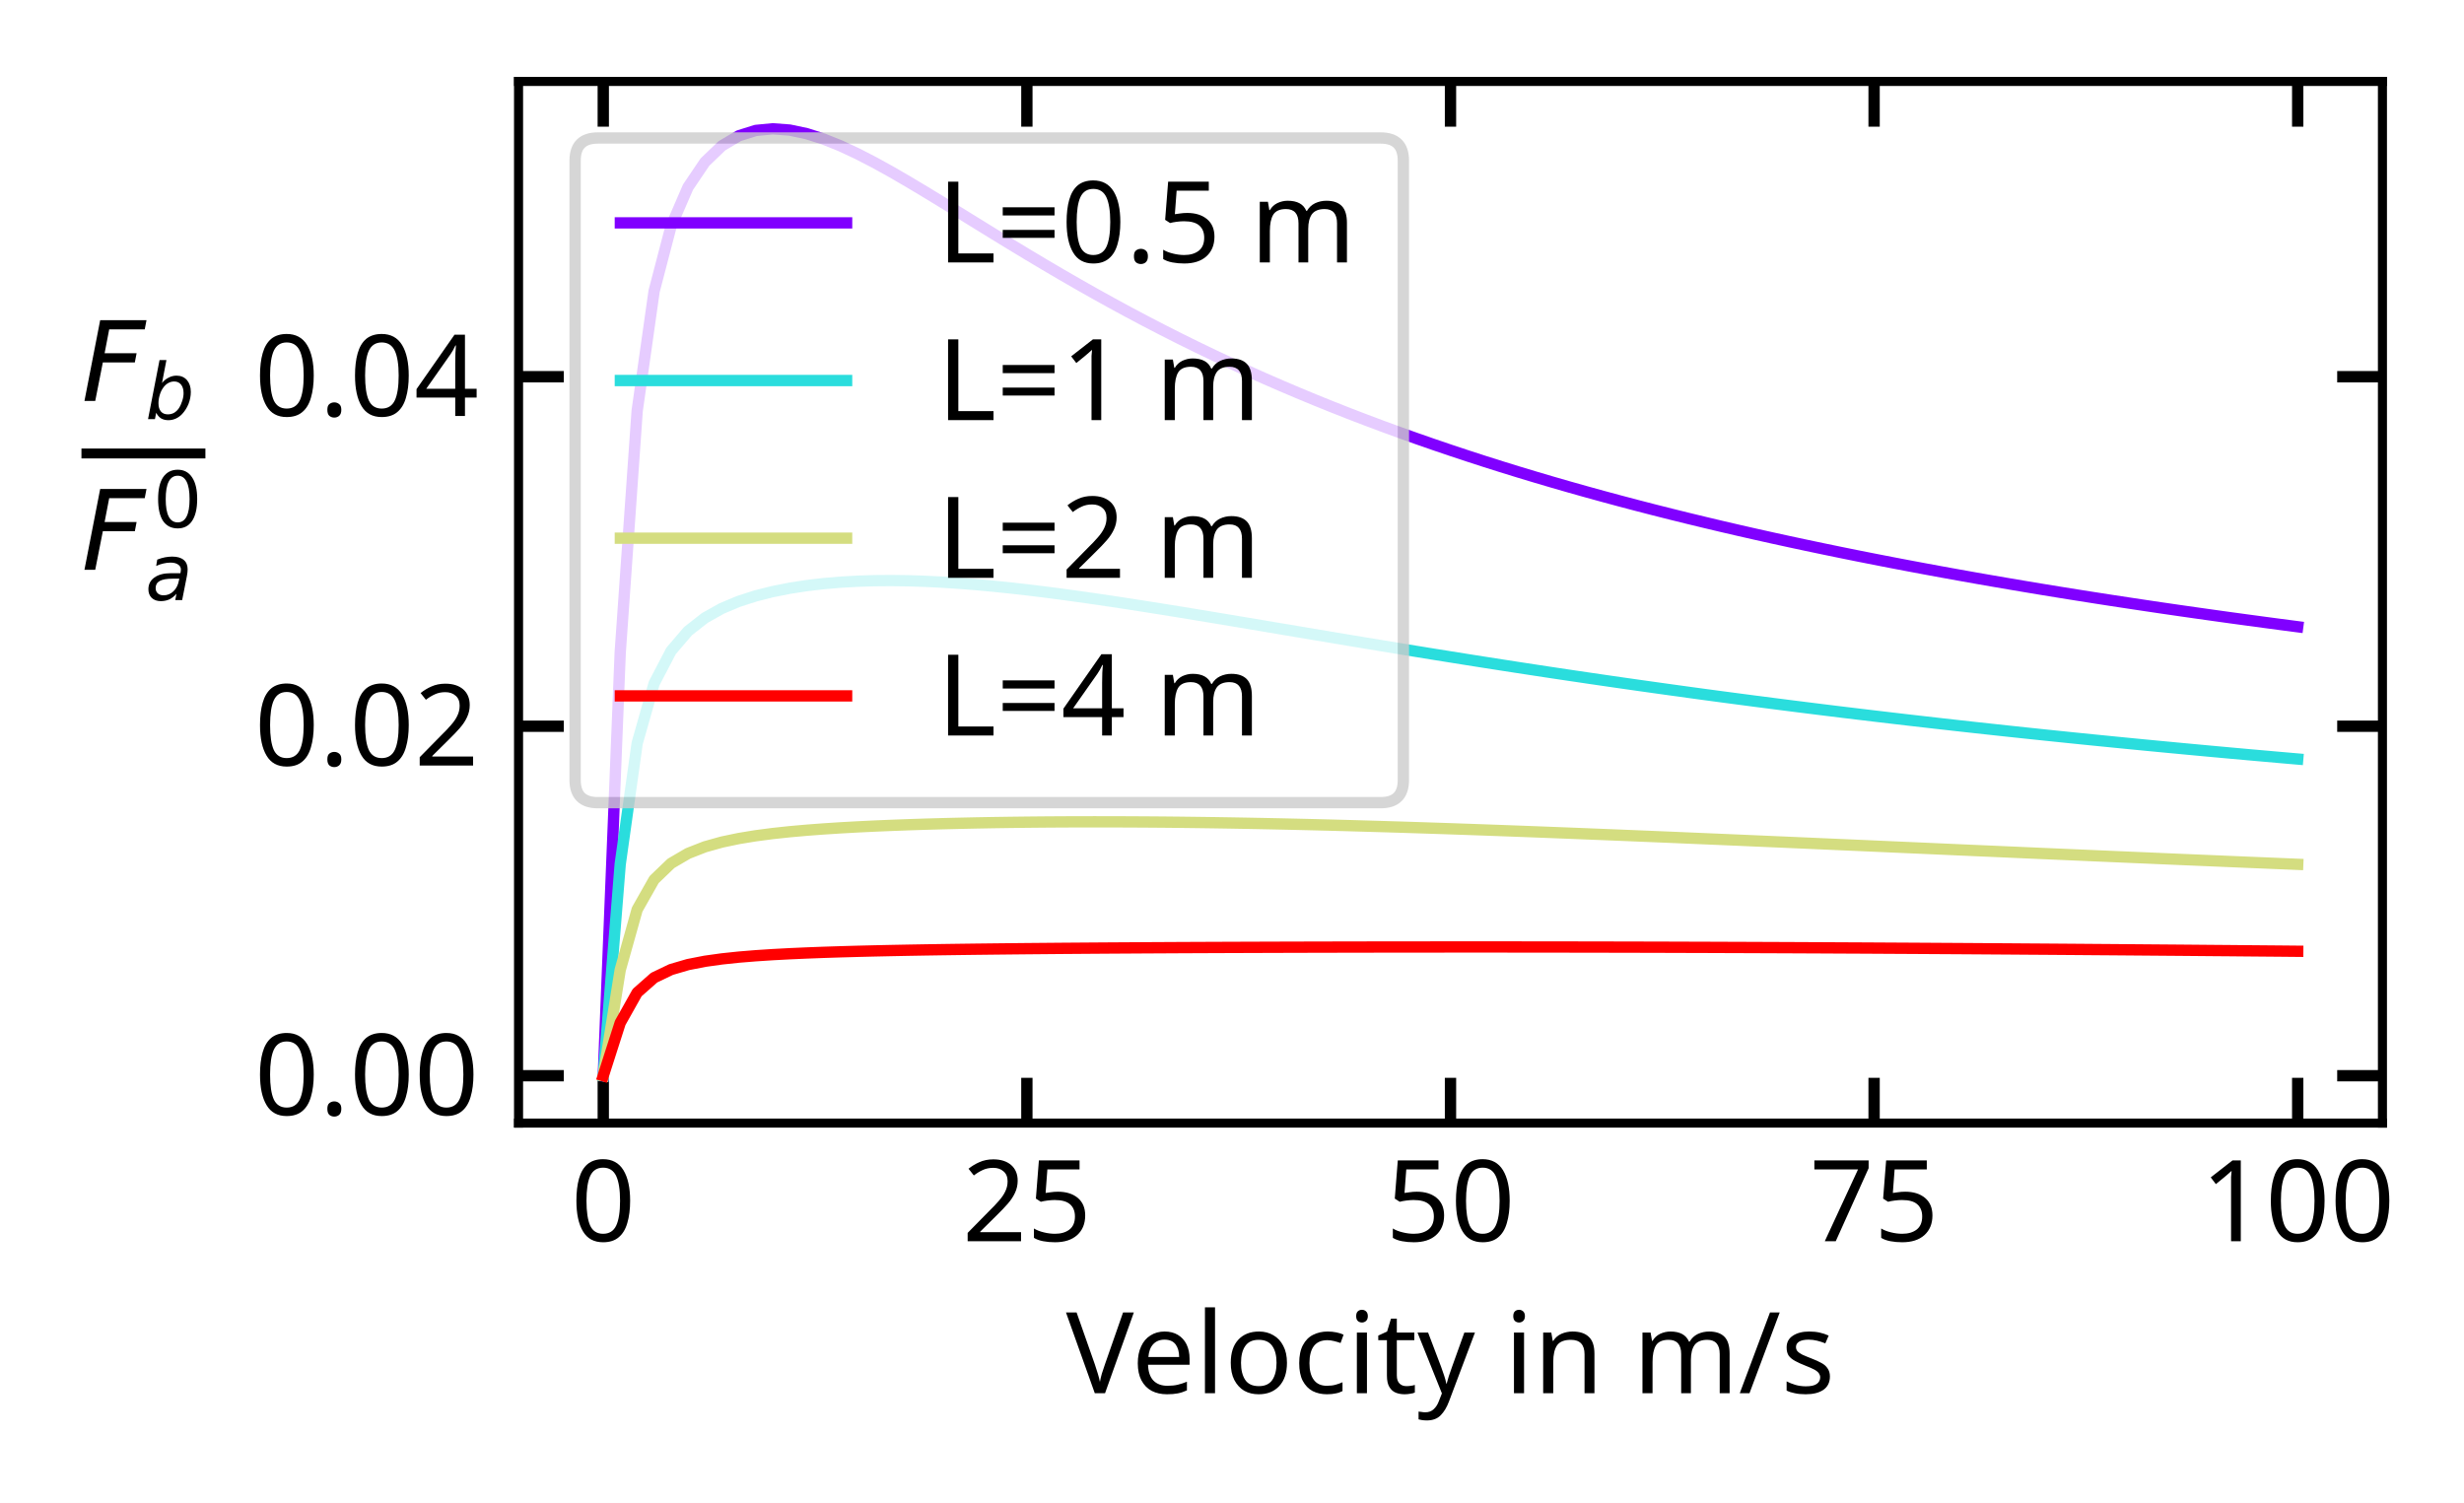
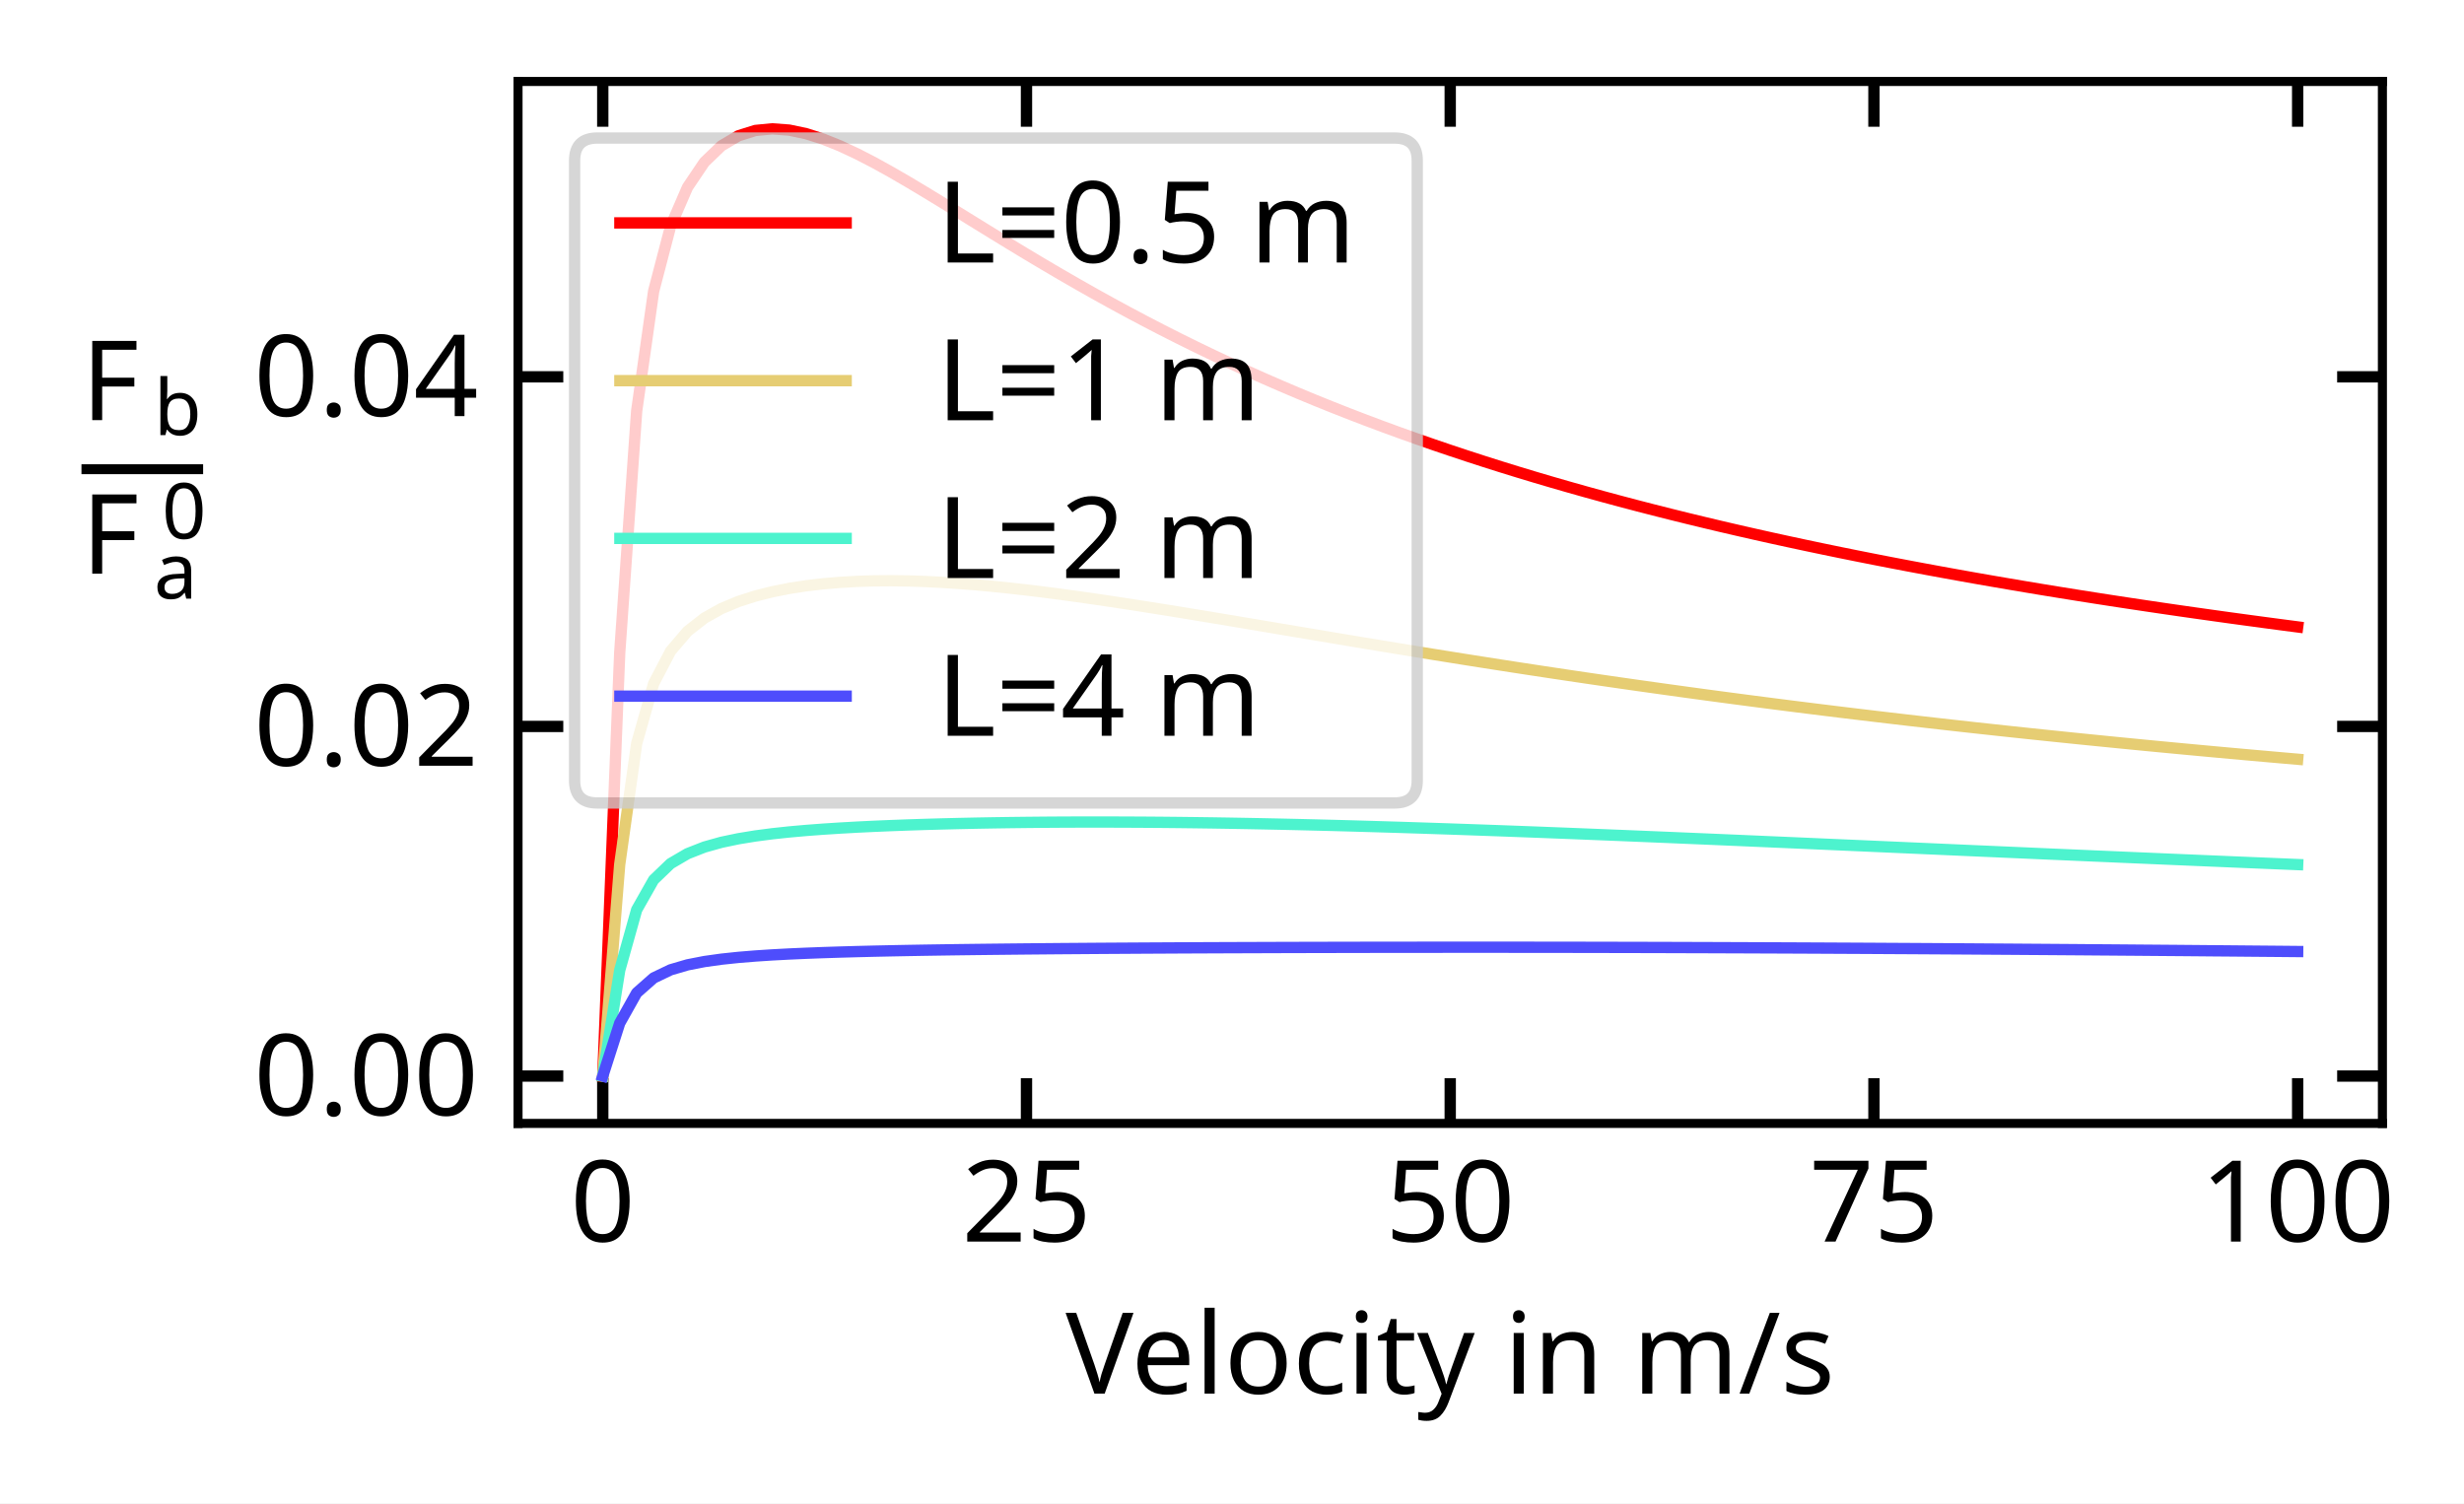
- <svg xmlns="http://www.w3.org/2000/svg" xmlns:xlink="http://www.w3.org/1999/xlink" width="217.813pt" height="132.86pt" viewBox="0 0 217.813 132.86" version="1.1">
+ <svg xmlns="http://www.w3.org/2000/svg" xmlns:xlink="http://www.w3.org/1999/xlink" width="217.754pt" height="132.863pt" viewBox="0 0 217.754 132.863" version="1.1">
  <defs>
    <style type="text/css">*{stroke-linejoin: round; stroke-linecap: butt}</style>
  </defs>
  <g id="figure_1">
    <g id="patch_1">
-       <path d="M 0 132.86  L 217.813 132.86  L 217.813 0  L 0 0  z " style="fill: #ffffff" />
+       <path d="M 0 132.863  L 217.754 132.863  L 217.754 0  L 0 0  z " style="fill: #ffffff" />
    </g>
    <g id="axes_1">
      <g id="patch_2">
-         <path d="M 45.839 99.282  L 210.603 99.282  L 210.603 7.2  L 45.839 7.2  z " style="fill: #ffffff" />
+         <path d="M 45.78 99.282  L 210.543 99.282  L 210.543 7.2  L 45.78 7.2  z " style="fill: #ffffff" />
      </g>
      <g id="matplotlib.axis_1">
        <g id="xtick_1">
          <g id="line2d_1">
            <defs>
-               <path id="m3ae7a8ffa1" d="M 0 0  L 0 -4  " style="stroke: #000000" />
-             </defs>
-             <g>
-               <use xlink:href="#m3ae7a8ffa1" x="53.328" y="99.282" style="stroke: #000000" />
+               <path id="mf77a3bc64c" d="M 0 0  L 0 -4  " style="stroke: #000000" />
+             </defs>
+             <g>
+               <use xlink:href="#mf77a3bc64c" x="53.269" y="99.282" style="stroke: #000000" />
            </g>
          </g>
          <g id="line2d_2">
            <defs>
-               <path id="mb3a41ddc68" d="M 0 0  L 0 4  " style="stroke: #000000" />
-             </defs>
-             <g>
-               <use xlink:href="#mb3a41ddc68" x="53.328" y="7.2" style="stroke: #000000" />
+               <path id="m5b7317092d" d="M 0 0  L 0 4  " style="stroke: #000000" />
+             </defs>
+             <g>
+               <use xlink:href="#m5b7317092d" x="53.269" y="7.2" style="stroke: #000000" />
            </g>
          </g>
          <g id="text_1">
-             <text style="font-size: 10px; font-family: 'cmss10', sans-serif; text-anchor: middle" x="53.328" y="109.721" transform="rotate(-0 53.32801 109.7208)">0</text>
+             <text style="font-size: 10px; font-family: 'NewComputerModern'; text-anchor: middle" x="53.269" y="109.722" transform="rotate(-0 53.26895 109.7223)">0</text>
          </g>
        </g>
        <g id="xtick_2">
          <g id="line2d_3">
            <g>
-               <use xlink:href="#m3ae7a8ffa1" x="90.774" y="99.282" style="stroke: #000000" />
+               <use xlink:href="#mf77a3bc64c" x="90.715" y="99.282" style="stroke: #000000" />
            </g>
          </g>
          <g id="line2d_4">
            <g>
-               <use xlink:href="#mb3a41ddc68" x="90.774" y="7.2" style="stroke: #000000" />
+               <use xlink:href="#m5b7317092d" x="90.715" y="7.2" style="stroke: #000000" />
            </g>
          </g>
          <g id="text_2">
-             <text style="font-size: 10px; font-family: 'cmss10', sans-serif; text-anchor: middle" x="90.774" y="109.721" transform="rotate(-0 90.77433 109.7208)">25</text>
+             <text style="font-size: 10px; font-family: 'NewComputerModern'; text-anchor: middle" x="90.715" y="109.722" transform="rotate(-0 90.71526 109.7223)">25</text>
          </g>
        </g>
        <g id="xtick_3">
          <g id="line2d_5">
            <g>
-               <use xlink:href="#m3ae7a8ffa1" x="128.221" y="99.282" style="stroke: #000000" />
+               <use xlink:href="#mf77a3bc64c" x="128.162" y="99.282" style="stroke: #000000" />
            </g>
          </g>
          <g id="line2d_6">
            <g>
-               <use xlink:href="#mb3a41ddc68" x="128.221" y="7.2" style="stroke: #000000" />
+               <use xlink:href="#m5b7317092d" x="128.162" y="7.2" style="stroke: #000000" />
            </g>
          </g>
          <g id="text_3">
-             <text style="font-size: 10px; font-family: 'cmss10', sans-serif; text-anchor: middle" x="128.221" y="109.721" transform="rotate(-0 128.2206 109.7208)">50</text>
+             <text style="font-size: 10px; font-family: 'NewComputerModern'; text-anchor: middle" x="128.162" y="109.722" transform="rotate(-0 128.1616 109.7223)">50</text>
          </g>
        </g>
        <g id="xtick_4">
          <g id="line2d_7">
            <g>
-               <use xlink:href="#m3ae7a8ffa1" x="165.667" y="99.282" style="stroke: #000000" />
+               <use xlink:href="#mf77a3bc64c" x="165.608" y="99.282" style="stroke: #000000" />
            </g>
          </g>
          <g id="line2d_8">
            <g>
-               <use xlink:href="#mb3a41ddc68" x="165.667" y="7.2" style="stroke: #000000" />
+               <use xlink:href="#m5b7317092d" x="165.608" y="7.2" style="stroke: #000000" />
            </g>
          </g>
          <g id="text_4">
-             <text style="font-size: 10px; font-family: 'cmss10', sans-serif; text-anchor: middle" x="165.667" y="109.721" transform="rotate(-0 165.667 109.7208)">75</text>
+             <text style="font-size: 10px; font-family: 'NewComputerModern'; text-anchor: middle" x="165.608" y="109.722" transform="rotate(-0 165.6079 109.7223)">75</text>
          </g>
        </g>
        <g id="xtick_5">
          <g id="line2d_9">
            <g>
-               <use xlink:href="#m3ae7a8ffa1" x="203.113" y="99.282" style="stroke: #000000" />
+               <use xlink:href="#mf77a3bc64c" x="203.054" y="99.282" style="stroke: #000000" />
            </g>
          </g>
          <g id="line2d_10">
            <g>
-               <use xlink:href="#mb3a41ddc68" x="203.113" y="7.2" style="stroke: #000000" />
+               <use xlink:href="#m5b7317092d" x="203.054" y="7.2" style="stroke: #000000" />
            </g>
          </g>
          <g id="text_5">
-             <text style="font-size: 10px; font-family: 'cmss10', sans-serif; text-anchor: middle" x="203.113" y="109.721" transform="rotate(-0 203.1133 109.7208)">100</text>
+             <text style="font-size: 10px; font-family: 'NewComputerModern'; text-anchor: middle" x="203.054" y="109.722" transform="rotate(-0 203.0542 109.7223)">100</text>
          </g>
        </g>
        <g id="text_6">
-           <text style="font-size: 10px; font-family: 'cmss10', sans-serif; text-anchor: middle" x="128.221" y="123.16" transform="rotate(-0 128.2206 123.1598)">Velocity in m/s</text>
+           <text style="font-size: 10px; font-family: 'NewComputerModern'; text-anchor: middle" x="128.162" y="123.163" transform="rotate(-0 128.1616 123.1629)">Velocity in m/s</text>
        </g>
      </g>
      <g id="matplotlib.axis_2">
        <g id="ytick_1">
          <g id="line2d_11">
            <defs>
-               <path id="m2cd13b66c1" d="M 0 0  L 4 0  " style="stroke: #000000" />
-             </defs>
-             <g>
-               <use xlink:href="#m2cd13b66c1" x="45.839" y="95.096" style="stroke: #000000" />
+               <path id="m93ddc7edfe" d="M 0 0  L 4 0  " style="stroke: #000000" />
+             </defs>
+             <g>
+               <use xlink:href="#m93ddc7edfe" x="45.78" y="95.096" style="stroke: #000000" />
            </g>
          </g>
          <g id="line2d_12">
            <defs>
-               <path id="me0714479da" d="M 0 0  L -4 0  " style="stroke: #000000" />
-             </defs>
-             <g>
-               <use xlink:href="#me0714479da" x="210.603" y="95.096" style="stroke: #000000" />
+               <path id="m0a2243241e" d="M 0 0  L -4 0  " style="stroke: #000000" />
+             </defs>
+             <g>
+               <use xlink:href="#m0a2243241e" x="210.543" y="95.096" style="stroke: #000000" />
            </g>
          </g>
          <g id="text_7">
-             <text style="font-size: 10px; font-family: 'cmss10', sans-serif; text-anchor: end" x="42.339" y="98.566" transform="rotate(-0 42.33875 98.56569)">0.00</text>
+             <text style="font-size: 10px; font-family: 'NewComputerModern'; text-anchor: end" x="42.28" y="98.566" transform="rotate(-0 42.27969 98.56647)">0.00</text>
          </g>
        </g>
        <g id="ytick_2">
          <g id="line2d_13">
            <g>
-               <use xlink:href="#m2cd13b66c1" x="45.839" y="64.199" style="stroke: #000000" />
+               <use xlink:href="#m93ddc7edfe" x="45.78" y="64.199" style="stroke: #000000" />
            </g>
          </g>
          <g id="line2d_14">
            <g>
-               <use xlink:href="#me0714479da" x="210.603" y="64.199" style="stroke: #000000" />
+               <use xlink:href="#m0a2243241e" x="210.543" y="64.199" style="stroke: #000000" />
            </g>
          </g>
          <g id="text_8">
-             <text style="font-size: 10px; font-family: 'cmss10', sans-serif; text-anchor: end" x="42.339" y="67.669" transform="rotate(-0 42.33875 67.66875)">0.02</text>
+             <text style="font-size: 10px; font-family: 'NewComputerModern'; text-anchor: end" x="42.28" y="67.67" transform="rotate(-0 42.27969 67.66953)">0.02</text>
          </g>
        </g>
        <g id="ytick_3">
          <g id="line2d_15">
            <g>
-               <use xlink:href="#m2cd13b66c1" x="45.839" y="33.302" style="stroke: #000000" />
+               <use xlink:href="#m93ddc7edfe" x="45.78" y="33.302" style="stroke: #000000" />
            </g>
          </g>
          <g id="line2d_16">
            <g>
-               <use xlink:href="#me0714479da" x="210.603" y="33.302" style="stroke: #000000" />
+               <use xlink:href="#m0a2243241e" x="210.543" y="33.302" style="stroke: #000000" />
            </g>
          </g>
          <g id="text_9">
-             <text style="font-size: 10px; font-family: 'cmss10', sans-serif; text-anchor: end" x="42.339" y="36.772" transform="rotate(-0 42.33875 36.7718)">0.04</text>
+             <text style="font-size: 10px; font-family: 'NewComputerModern'; text-anchor: end" x="42.28" y="36.773" transform="rotate(-0 42.27969 36.77258)">0.04</text>
          </g>
        </g>
        <g id="text_10">
-           <g transform="translate(7.2 43.30085)">
+           <g transform="translate(7.2 44.28085)">
            <text>
-               <tspan x="0" y="-7.858" style="font-style: oblique; font-size: 9.8px; font-family: 'DejaVu Sans'">F</tspan>
-               <tspan x="0" y="7.067" style="font-style: oblique; font-size: 9.8px; font-family: 'DejaVu Sans'">F</tspan>
-               <tspan x="5.637" y="-6.25" style="font-style: oblique; font-size: 6.86px; font-family: 'DejaVu Sans'">b</tspan>
-               <tspan x="5.637" y="9.747" style="font-style: oblique; font-size: 6.86px; font-family: 'DejaVu Sans'">a</tspan>
-               <tspan x="6.324" y="3.316" style="font-size: 6.86px; font-family: 'DejaVu Sans'">0</tspan>
-               <tspan x="12.707" y="-0.018" style="font-size: 14px; font-family: 'cmss10'"> </tspan>
-               <tspan x="17.369" y="-0.018" style="font-size: 14px; font-family: 'cmss10'"> </tspan>
-               <tspan x="22.031" y="-0.018" style="font-size: 14px; font-family: 'cmss10'"> </tspan>
+               <tspan x="0" y="-7.153" style="font-size: 9.8px; font-family: 'NewComputerModern Math'">F</tspan>
+               <tspan x="0" y="6.418" style="font-size: 9.8px; font-family: 'NewComputerModern Math'">F</tspan>
+               <tspan x="6.399" y="-5.827" style="font-size: 6.86px; font-family: 'NewComputerModern Math'">b</tspan>
+               <tspan x="6.399" y="8.627" style="font-size: 6.86px; font-family: 'NewComputerModern Math'">a</tspan>
+               <tspan x="7.1" y="3.325" style="font-size: 6.86px; font-family: 'NewComputerModern Math'">0</tspan>
+               <tspan x="12.501" y="-0.368" style="font-size: 14px; font-family: 'NewComputerModern'"> </tspan>
+               <tspan x="17.163" y="-0.368" style="font-size: 14px; font-family: 'NewComputerModern'"> </tspan>
+               <tspan x="21.825" y="-0.368" style="font-size: 14px; font-family: 'NewComputerModern'"> </tspan>
            </text>
-             <rect x="0" y="-3.65" width="10.957" height="0.875" />
+             <rect x="0" y="-3.251" width="10.751" height="0.875" />
          </g>
        </g>
      </g>
      <g id="line2d_17">
-         <path d="M 53.328 95.096  L 54.826 57.689  L 56.324 36.323  L 57.822 25.741  L 59.319 20.008  L 60.817 16.549  L 62.315 14.328  L 63.813 12.888  L 65.311 12.001  L 66.809 11.531  L 68.307 11.386  L 69.804 11.498  L 71.302 11.814  L 72.8 12.291  L 74.298 12.893  L 75.796 13.593  L 77.294 14.367  L 78.792 15.195  L 80.289 16.064  L 81.787 16.959  L 83.285 17.872  L 84.783 18.794  L 86.281 19.719  L 87.779 20.642  L 89.276 21.558  L 90.774 22.464  L 92.272 23.358  L 93.77 24.238  L 95.268 25.102  L 96.766 25.95  L 98.264 26.781  L 99.761 27.594  L 101.259 28.388  L 102.757 29.164  L 104.255 29.922  L 105.753 30.662  L 107.251 31.384  L 108.749 32.088  L 110.246 32.775  L 111.744 33.444  L 113.242 34.097  L 114.74 34.734  L 116.238 35.355  L 117.736 35.96  L 119.234 36.551  L 120.731 37.126  L 122.229 37.688  L 123.727 38.236  L 125.225 38.77  L 126.723 39.292  L 128.221 39.801  L 129.718 40.298  L 131.216 40.784  L 132.714 41.258  L 134.212 41.721  L 135.71 42.173  L 137.208 42.615  L 138.706 43.047  L 140.203 43.469  L 141.701 43.882  L 143.199 44.286  L 144.697 44.681  L 146.195 45.068  L 147.693 45.446  L 149.191 45.817  L 150.688 46.179  L 152.186 46.535  L 153.684 46.883  L 155.182 47.224  L 156.68 47.558  L 158.178 47.885  L 159.676 48.206  L 161.173 48.521  L 162.671 48.83  L 164.169 49.133  L 165.667 49.43  L 167.165 49.722  L 168.663 50.008  L 170.161 50.289  L 171.658 50.565  L 173.156 50.836  L 174.654 51.103  L 176.152 51.364  L 177.65 51.621  L 179.148 51.874  L 180.645 52.123  L 182.143 52.367  L 183.641 52.607  L 185.139 52.843  L 186.637 53.076  L 188.135 53.304  L 189.633 53.529  L 191.13 53.751  L 192.628 53.969  L 194.126 54.183  L 195.624 54.394  L 197.122 54.603  L 198.62 54.807  L 200.118 55.009  L 201.615 55.208  L 203.113 55.404  " clip-path="url(#p15a11a2fcb)" style="fill: none; stroke: #8000ff; stroke-linecap: square" />
+         <path d="M 53.269 95.096  L 54.767 57.689  L 56.265 36.323  L 57.763 25.741  L 59.26 20.008  L 60.758 16.549  L 62.256 14.328  L 63.754 12.888  L 65.252 12.001  L 66.75 11.531  L 68.247 11.386  L 69.745 11.498  L 71.243 11.814  L 72.741 12.291  L 74.239 12.893  L 75.737 13.593  L 77.235 14.367  L 78.732 15.195  L 80.23 16.064  L 81.728 16.959  L 83.226 17.872  L 84.724 18.794  L 86.222 19.719  L 87.72 20.642  L 89.217 21.558  L 90.715 22.464  L 92.213 23.358  L 93.711 24.238  L 95.209 25.102  L 96.707 25.95  L 98.205 26.781  L 99.702 27.594  L 101.2 28.388  L 102.698 29.164  L 104.196 29.922  L 105.694 30.662  L 107.192 31.384  L 108.689 32.088  L 110.187 32.775  L 111.685 33.444  L 113.183 34.097  L 114.681 34.734  L 116.179 35.355  L 117.677 35.96  L 119.174 36.551  L 120.672 37.126  L 122.17 37.688  L 123.668 38.236  L 125.166 38.77  L 126.664 39.292  L 128.162 39.801  L 129.659 40.298  L 131.157 40.784  L 132.655 41.258  L 134.153 41.721  L 135.651 42.173  L 137.149 42.615  L 138.647 43.047  L 140.144 43.469  L 141.642 43.882  L 143.14 44.286  L 144.638 44.681  L 146.136 45.068  L 147.634 45.446  L 149.132 45.817  L 150.629 46.179  L 152.127 46.535  L 153.625 46.883  L 155.123 47.224  L 156.621 47.558  L 158.119 47.885  L 159.616 48.206  L 161.114 48.521  L 162.612 48.83  L 164.11 49.133  L 165.608 49.43  L 167.106 49.722  L 168.604 50.008  L 170.101 50.289  L 171.599 50.565  L 173.097 50.836  L 174.595 51.103  L 176.093 51.364  L 177.591 51.621  L 179.089 51.874  L 180.586 52.123  L 182.084 52.367  L 183.582 52.607  L 185.08 52.843  L 186.578 53.076  L 188.076 53.304  L 189.574 53.529  L 191.071 53.751  L 192.569 53.969  L 194.067 54.183  L 195.565 54.394  L 197.063 54.603  L 198.561 54.807  L 200.058 55.009  L 201.556 55.208  L 203.054 55.404  " clip-path="url(#p8c9995b965)" style="fill: none; stroke: #ff0000; stroke-linecap: square" />
      </g>
      <g id="line2d_18">
-         <path d="M 53.328 95.096  L 54.826 76.393  L 56.324 65.709  L 57.822 60.418  L 59.319 57.546  L 60.817 55.793  L 62.315 54.621  L 63.813 53.783  L 65.311 53.157  L 66.809 52.675  L 68.307 52.298  L 69.804 52.001  L 71.302 51.769  L 72.8 51.593  L 74.298 51.465  L 75.796 51.38  L 77.294 51.333  L 78.792 51.321  L 80.289 51.341  L 81.787 51.389  L 83.285 51.463  L 84.783 51.561  L 86.281 51.679  L 87.779 51.817  L 89.276 51.971  L 90.774 52.14  L 92.272 52.323  L 93.77 52.517  L 95.268 52.722  L 96.766 52.936  L 98.264 53.157  L 99.761 53.385  L 101.259 53.618  L 102.757 53.856  L 104.255 54.098  L 105.753 54.344  L 107.251 54.591  L 108.749 54.841  L 110.246 55.092  L 111.744 55.343  L 113.242 55.596  L 114.74 55.848  L 116.238 56.099  L 117.736 56.351  L 119.234 56.601  L 120.731 56.85  L 122.229 57.098  L 123.727 57.344  L 125.225 57.588  L 126.723 57.831  L 128.221 58.071  L 129.718 58.31  L 131.216 58.546  L 132.714 58.78  L 134.212 59.012  L 135.71 59.241  L 137.208 59.468  L 138.706 59.692  L 140.203 59.914  L 141.701 60.133  L 143.199 60.35  L 144.697 60.564  L 146.195 60.775  L 147.693 60.984  L 149.191 61.191  L 150.688 61.395  L 152.186 61.596  L 153.684 61.794  L 155.182 61.991  L 156.68 62.184  L 158.178 62.376  L 159.676 62.564  L 161.173 62.751  L 162.671 62.935  L 164.169 63.116  L 165.667 63.295  L 167.165 63.472  L 168.663 63.647  L 170.161 63.819  L 171.658 63.989  L 173.156 64.157  L 174.654 64.323  L 176.152 64.486  L 177.65 64.648  L 179.148 64.807  L 180.645 64.964  L 182.143 65.119  L 183.641 65.273  L 185.139 65.424  L 186.637 65.573  L 188.135 65.721  L 189.633 65.867  L 191.13 66.01  L 192.628 66.152  L 194.126 66.292  L 195.624 66.431  L 197.122 66.568  L 198.62 66.703  L 200.118 66.836  L 201.615 66.968  L 203.113 67.098  " clip-path="url(#p15a11a2fcb)" style="fill: none; stroke: #2adddd; stroke-linecap: square" />
+         <path d="M 53.269 95.096  L 54.767 76.393  L 56.265 65.709  L 57.763 60.418  L 59.26 57.546  L 60.758 55.793  L 62.256 54.621  L 63.754 53.783  L 65.252 53.157  L 66.75 52.675  L 68.247 52.298  L 69.745 52.001  L 71.243 51.769  L 72.741 51.593  L 74.239 51.465  L 75.737 51.38  L 77.235 51.333  L 78.732 51.321  L 80.23 51.341  L 81.728 51.389  L 83.226 51.463  L 84.724 51.561  L 86.222 51.679  L 87.72 51.817  L 89.217 51.971  L 90.715 52.14  L 92.213 52.323  L 93.711 52.517  L 95.209 52.722  L 96.707 52.936  L 98.205 53.157  L 99.702 53.385  L 101.2 53.618  L 102.698 53.856  L 104.196 54.098  L 105.694 54.344  L 107.192 54.591  L 108.689 54.841  L 110.187 55.092  L 111.685 55.343  L 113.183 55.596  L 114.681 55.848  L 116.179 56.099  L 117.677 56.351  L 119.174 56.601  L 120.672 56.85  L 122.17 57.098  L 123.668 57.344  L 125.166 57.588  L 126.664 57.831  L 128.162 58.071  L 129.659 58.31  L 131.157 58.546  L 132.655 58.78  L 134.153 59.012  L 135.651 59.241  L 137.149 59.468  L 138.647 59.692  L 140.144 59.914  L 141.642 60.133  L 143.14 60.35  L 144.638 60.564  L 146.136 60.775  L 147.634 60.984  L 149.132 61.191  L 150.629 61.395  L 152.127 61.596  L 153.625 61.794  L 155.123 61.991  L 156.621 62.184  L 158.119 62.376  L 159.616 62.564  L 161.114 62.751  L 162.612 62.935  L 164.11 63.116  L 165.608 63.295  L 167.106 63.472  L 168.604 63.647  L 170.101 63.819  L 171.599 63.989  L 173.097 64.157  L 174.595 64.323  L 176.093 64.486  L 177.591 64.648  L 179.089 64.807  L 180.586 64.964  L 182.084 65.119  L 183.582 65.273  L 185.08 65.424  L 186.578 65.573  L 188.076 65.721  L 189.574 65.867  L 191.071 66.01  L 192.569 66.152  L 194.067 66.292  L 195.565 66.431  L 197.063 66.568  L 198.561 66.703  L 200.058 66.836  L 201.556 66.968  L 203.054 67.098  " clip-path="url(#p8c9995b965)" style="fill: none; stroke: #e6cd73; stroke-linecap: square" />
      </g>
      <g id="line2d_19">
-         <path d="M 53.328 95.096  L 54.826 85.744  L 56.324 80.403  L 57.822 77.757  L 59.319 76.321  L 60.817 75.445  L 62.315 74.858  L 63.813 74.439  L 65.311 74.125  L 66.809 73.88  L 68.307 73.684  L 69.804 73.524  L 71.302 73.391  L 72.8 73.278  L 74.298 73.182  L 75.796 73.098  L 77.294 73.026  L 78.792 72.963  L 80.289 72.907  L 81.787 72.858  L 83.285 72.816  L 84.783 72.779  L 86.281 72.747  L 87.779 72.72  L 89.276 72.698  L 90.774 72.68  L 92.272 72.666  L 93.77 72.656  L 95.268 72.65  L 96.766 72.648  L 98.264 72.65  L 99.761 72.655  L 101.259 72.663  L 102.757 72.674  L 104.255 72.689  L 105.753 72.707  L 107.251 72.727  L 108.749 72.751  L 110.246 72.777  L 111.744 72.806  L 113.242 72.837  L 114.74 72.871  L 116.238 72.907  L 117.736 72.945  L 119.234 72.985  L 120.731 73.028  L 122.229 73.072  L 123.727 73.117  L 125.225 73.165  L 126.723 73.214  L 128.221 73.264  L 129.718 73.316  L 131.216 73.369  L 132.714 73.423  L 134.212 73.479  L 135.71 73.535  L 137.208 73.593  L 138.706 73.651  L 140.203 73.711  L 141.701 73.771  L 143.199 73.831  L 144.697 73.893  L 146.195 73.955  L 147.693 74.017  L 149.191 74.081  L 150.688 74.144  L 152.186 74.208  L 153.684 74.272  L 155.182 74.337  L 156.68 74.402  L 158.178 74.467  L 159.676 74.532  L 161.173 74.598  L 162.671 74.664  L 164.169 74.729  L 165.667 74.795  L 167.165 74.861  L 168.663 74.927  L 170.161 74.993  L 171.658 75.059  L 173.156 75.125  L 174.654 75.191  L 176.152 75.256  L 177.65 75.322  L 179.148 75.387  L 180.645 75.453  L 182.143 75.518  L 183.641 75.583  L 185.139 75.648  L 186.637 75.712  L 188.135 75.777  L 189.633 75.841  L 191.13 75.905  L 192.628 75.969  L 194.126 76.032  L 195.624 76.095  L 197.122 76.158  L 198.62 76.221  L 200.118 76.283  L 201.615 76.345  L 203.113 76.407  " clip-path="url(#p15a11a2fcb)" style="fill: none; stroke: #d4dd80; stroke-linecap: square" />
+         <path d="M 53.269 95.096  L 54.767 85.744  L 56.265 80.403  L 57.763 77.757  L 59.26 76.321  L 60.758 75.445  L 62.256 74.858  L 63.754 74.439  L 65.252 74.125  L 66.75 73.88  L 68.247 73.684  L 69.745 73.524  L 71.243 73.391  L 72.741 73.278  L 74.239 73.182  L 75.737 73.098  L 77.235 73.026  L 78.732 72.963  L 80.23 72.907  L 81.728 72.858  L 83.226 72.816  L 84.724 72.779  L 86.222 72.747  L 87.72 72.72  L 89.217 72.698  L 90.715 72.68  L 92.213 72.666  L 93.711 72.656  L 95.209 72.65  L 96.707 72.648  L 98.205 72.65  L 99.702 72.655  L 101.2 72.663  L 102.698 72.674  L 104.196 72.689  L 105.694 72.707  L 107.192 72.727  L 108.689 72.751  L 110.187 72.777  L 111.685 72.806  L 113.183 72.837  L 114.681 72.871  L 116.179 72.907  L 117.677 72.945  L 119.174 72.985  L 120.672 73.028  L 122.17 73.072  L 123.668 73.117  L 125.166 73.165  L 126.664 73.214  L 128.162 73.264  L 129.659 73.316  L 131.157 73.369  L 132.655 73.423  L 134.153 73.479  L 135.651 73.535  L 137.149 73.593  L 138.647 73.651  L 140.144 73.711  L 141.642 73.771  L 143.14 73.831  L 144.638 73.893  L 146.136 73.955  L 147.634 74.017  L 149.132 74.081  L 150.629 74.144  L 152.127 74.208  L 153.625 74.272  L 155.123 74.337  L 156.621 74.402  L 158.119 74.467  L 159.616 74.532  L 161.114 74.598  L 162.612 74.664  L 164.11 74.729  L 165.608 74.795  L 167.106 74.861  L 168.604 74.927  L 170.101 74.993  L 171.599 75.059  L 173.097 75.125  L 174.595 75.191  L 176.093 75.256  L 177.591 75.322  L 179.089 75.387  L 180.586 75.453  L 182.084 75.518  L 183.582 75.583  L 185.08 75.648  L 186.578 75.712  L 188.076 75.777  L 189.574 75.841  L 191.071 75.905  L 192.569 75.969  L 194.067 76.032  L 195.565 76.095  L 197.063 76.158  L 198.561 76.221  L 200.058 76.283  L 201.556 76.345  L 203.054 76.407  " clip-path="url(#p8c9995b965)" style="fill: none; stroke: #4df3ce; stroke-linecap: square" />
      </g>
      <g id="line2d_20">
-         <path d="M 53.328 95.096  L 54.826 90.42  L 56.324 87.749  L 57.822 86.427  L 59.319 85.709  L 60.817 85.27  L 62.315 84.977  L 63.813 84.768  L 65.311 84.61  L 66.809 84.488  L 68.307 84.39  L 69.804 84.31  L 71.302 84.244  L 72.8 84.187  L 74.298 84.139  L 75.796 84.097  L 77.294 84.06  L 78.792 84.028  L 80.289 83.999  L 81.787 83.973  L 83.285 83.95  L 84.783 83.929  L 86.281 83.91  L 87.779 83.893  L 89.276 83.877  L 90.774 83.862  L 92.272 83.849  L 93.77 83.836  L 95.268 83.825  L 96.766 83.814  L 98.264 83.804  L 99.761 83.795  L 101.259 83.786  L 102.757 83.778  L 104.255 83.77  L 105.753 83.763  L 107.251 83.757  L 108.749 83.751  L 110.246 83.746  L 111.744 83.741  L 113.242 83.736  L 114.74 83.732  L 116.238 83.728  L 117.736 83.725  L 119.234 83.722  L 120.731 83.719  L 122.229 83.717  L 123.727 83.715  L 125.225 83.714  L 126.723 83.713  L 128.221 83.712  L 129.718 83.712  L 131.216 83.712  L 132.714 83.712  L 134.212 83.713  L 135.71 83.714  L 137.208 83.716  L 138.706 83.718  L 140.203 83.72  L 141.701 83.723  L 143.199 83.726  L 144.697 83.729  L 146.195 83.733  L 147.693 83.737  L 149.191 83.742  L 150.688 83.746  L 152.186 83.752  L 153.684 83.757  L 155.182 83.763  L 156.68 83.769  L 158.178 83.775  L 159.676 83.782  L 161.173 83.789  L 162.671 83.797  L 164.169 83.804  L 165.667 83.812  L 167.165 83.821  L 168.663 83.829  L 170.161 83.838  L 171.658 83.847  L 173.156 83.856  L 174.654 83.866  L 176.152 83.876  L 177.65 83.886  L 179.148 83.897  L 180.645 83.907  L 182.143 83.918  L 183.641 83.929  L 185.139 83.941  L 186.637 83.952  L 188.135 83.964  L 189.633 83.976  L 191.13 83.988  L 192.628 84  L 194.126 84.013  L 195.624 84.026  L 197.122 84.038  L 198.62 84.052  L 200.118 84.065  L 201.615 84.078  L 203.113 84.092  " clip-path="url(#p15a11a2fcb)" style="fill: none; stroke: #ff0000; stroke-linecap: square" />
+         <path d="M 53.269 95.096  L 54.767 90.42  L 56.265 87.749  L 57.763 86.427  L 59.26 85.709  L 60.758 85.27  L 62.256 84.977  L 63.754 84.768  L 65.252 84.61  L 66.75 84.488  L 68.247 84.39  L 69.745 84.31  L 71.243 84.244  L 72.741 84.187  L 74.239 84.139  L 75.737 84.097  L 77.235 84.06  L 78.732 84.028  L 80.23 83.999  L 81.728 83.973  L 83.226 83.95  L 84.724 83.929  L 86.222 83.91  L 87.72 83.893  L 89.217 83.877  L 90.715 83.862  L 92.213 83.849  L 93.711 83.836  L 95.209 83.825  L 96.707 83.814  L 98.205 83.804  L 99.702 83.795  L 101.2 83.786  L 102.698 83.778  L 104.196 83.77  L 105.694 83.763  L 107.192 83.757  L 108.689 83.751  L 110.187 83.746  L 111.685 83.741  L 113.183 83.736  L 114.681 83.732  L 116.179 83.728  L 117.677 83.725  L 119.174 83.722  L 120.672 83.719  L 122.17 83.717  L 123.668 83.715  L 125.166 83.714  L 126.664 83.713  L 128.162 83.712  L 129.659 83.712  L 131.157 83.712  L 132.655 83.712  L 134.153 83.713  L 135.651 83.714  L 137.149 83.716  L 138.647 83.718  L 140.144 83.72  L 141.642 83.723  L 143.14 83.726  L 144.638 83.729  L 146.136 83.733  L 147.634 83.737  L 149.132 83.742  L 150.629 83.746  L 152.127 83.752  L 153.625 83.757  L 155.123 83.763  L 156.621 83.769  L 158.119 83.775  L 159.616 83.782  L 161.114 83.789  L 162.612 83.797  L 164.11 83.804  L 165.608 83.812  L 167.106 83.821  L 168.604 83.829  L 170.101 83.838  L 171.599 83.847  L 173.097 83.856  L 174.595 83.866  L 176.093 83.876  L 177.591 83.886  L 179.089 83.897  L 180.586 83.907  L 182.084 83.918  L 183.582 83.929  L 185.08 83.941  L 186.578 83.952  L 188.076 83.964  L 189.574 83.976  L 191.071 83.988  L 192.569 84  L 194.067 84.013  L 195.565 84.026  L 197.063 84.038  L 198.561 84.052  L 200.058 84.065  L 201.556 84.078  L 203.054 84.092  " clip-path="url(#p8c9995b965)" style="fill: none; stroke: #4e4dfc; stroke-linecap: square" />
      </g>
      <g id="patch_3">
-         <path d="M 45.839 99.282  L 45.839 7.2  " style="fill: none; stroke: #000000; stroke-width: 0.8; stroke-linejoin: miter; stroke-linecap: square" />
+         <path d="M 45.78 99.282  L 45.78 7.2  " style="fill: none; stroke: #000000; stroke-width: 0.8; stroke-linejoin: miter; stroke-linecap: square" />
      </g>
      <g id="patch_4">
-         <path d="M 210.603 99.282  L 210.603 7.2  " style="fill: none; stroke: #000000; stroke-width: 0.8; stroke-linejoin: miter; stroke-linecap: square" />
+         <path d="M 210.543 99.282  L 210.543 7.2  " style="fill: none; stroke: #000000; stroke-width: 0.8; stroke-linejoin: miter; stroke-linecap: square" />
      </g>
      <g id="patch_5">
-         <path d="M 45.839 99.282  L 210.603 99.282  " style="fill: none; stroke: #000000; stroke-width: 0.8; stroke-linejoin: miter; stroke-linecap: square" />
+         <path d="M 45.78 99.282  L 210.543 99.282  " style="fill: none; stroke: #000000; stroke-width: 0.8; stroke-linejoin: miter; stroke-linecap: square" />
      </g>
      <g id="patch_6">
-         <path d="M 45.839 7.2  L 210.603 7.2  " style="fill: none; stroke: #000000; stroke-width: 0.8; stroke-linejoin: miter; stroke-linecap: square" />
+         <path d="M 45.78 7.2  L 210.543 7.2  " style="fill: none; stroke: #000000; stroke-width: 0.8; stroke-linejoin: miter; stroke-linecap: square" />
      </g>
      <g id="legend_1">
        <g id="patch_7">
-           <path d="M 52.839 70.956  L 122.056 70.956  Q 124.056 70.956 124.056 68.956  L 124.056 14.2  Q 124.056 12.2 122.056 12.2  L 52.839 12.2  Q 50.839 12.2 50.839 14.2  L 50.839 68.956  Q 50.839 70.956 52.839 70.956  z " style="fill: #ffffff; opacity: 0.8; stroke: #cccccc; stroke-linejoin: miter" />
+           <path d="M 52.78 70.963  L 123.248 70.963  Q 125.248 70.963 125.248 68.963  L 125.248 14.2  Q 125.248 12.2 123.248 12.2  L 52.78 12.2  Q 50.78 12.2 50.78 14.2  L 50.78 68.963  Q 50.78 70.963 52.78 70.963  z " style="fill: #ffffff; opacity: 0.8; stroke: #cccccc; stroke-linejoin: miter" />
        </g>
        <g id="line2d_21">
-           <path d="M 54.839 19.7  L 64.839 19.7  L 74.839 19.7  " style="fill: none; stroke: #8000ff; stroke-linecap: square" />
+           <path d="M 54.78 19.7  L 64.78 19.7  L 74.78 19.7  " style="fill: none; stroke: #ff0000; stroke-linecap: square" />
        </g>
        <g id="text_11">
-           <text style="font-size: 10px; font-family: 'cmss10', sans-serif; text-anchor: start" x="82.839" y="23.2" transform="rotate(-0 82.83875 23.2)">L=0.5 m</text>
+           <text style="font-size: 10px; font-family: 'NewComputerModern'; text-anchor: start" x="82.78" y="23.2" transform="rotate(-0 82.77969 23.2)">L=0.5 m</text>
        </g>
        <g id="line2d_22">
-           <path d="M 54.839 33.639  L 64.839 33.639  L 74.839 33.639  " style="fill: none; stroke: #2adddd; stroke-linecap: square" />
+           <path d="M 54.78 33.641  L 64.78 33.641  L 74.78 33.641  " style="fill: none; stroke: #e6cd73; stroke-linecap: square" />
        </g>
        <g id="text_12">
-           <text style="font-size: 10px; font-family: 'cmss10', sans-serif; text-anchor: start" x="82.839" y="37.139" transform="rotate(-0 82.83875 37.13906)">L=1 m</text>
+           <text style="font-size: 10px; font-family: 'NewComputerModern'; text-anchor: start" x="82.78" y="37.141" transform="rotate(-0 82.77969 37.14062)">L=1 m</text>
        </g>
        <g id="line2d_23">
-           <path d="M 54.839 47.578  L 64.839 47.578  L 74.839 47.578  " style="fill: none; stroke: #d4dd80; stroke-linecap: square" />
+           <path d="M 54.78 47.581  L 64.78 47.581  L 74.78 47.581  " style="fill: none; stroke: #4df3ce; stroke-linecap: square" />
        </g>
        <g id="text_13">
-           <text style="font-size: 10px; font-family: 'cmss10', sans-serif; text-anchor: start" x="82.839" y="51.078" transform="rotate(-0 82.83875 51.07812)">L=2 m</text>
+           <text style="font-size: 10px; font-family: 'NewComputerModern'; text-anchor: start" x="82.78" y="51.081" transform="rotate(-0 82.77969 51.08125)">L=2 m</text>
        </g>
        <g id="line2d_24">
-           <path d="M 54.839 61.517  L 64.839 61.517  L 74.839 61.517  " style="fill: none; stroke: #ff0000; stroke-linecap: square" />
+           <path d="M 54.78 61.522  L 64.78 61.522  L 74.78 61.522  " style="fill: none; stroke: #4e4dfc; stroke-linecap: square" />
        </g>
        <g id="text_14">
-           <text style="font-size: 10px; font-family: 'cmss10', sans-serif; text-anchor: start" x="82.839" y="65.017" transform="rotate(-0 82.83875 65.01719)">L=4 m</text>
+           <text style="font-size: 10px; font-family: 'NewComputerModern'; text-anchor: start" x="82.78" y="65.022" transform="rotate(-0 82.77969 65.02187)">L=4 m</text>
        </g>
      </g>
    </g>
  </g>
  <defs>
-     <clipPath id="p15a11a2fcb">
-       <rect x="45.839" y="7.2" width="164.764" height="92.082" />
+     <clipPath id="p8c9995b965">
+       <rect x="45.78" y="7.2" width="164.764" height="92.082" />
    </clipPath>
  </defs>
</svg>
